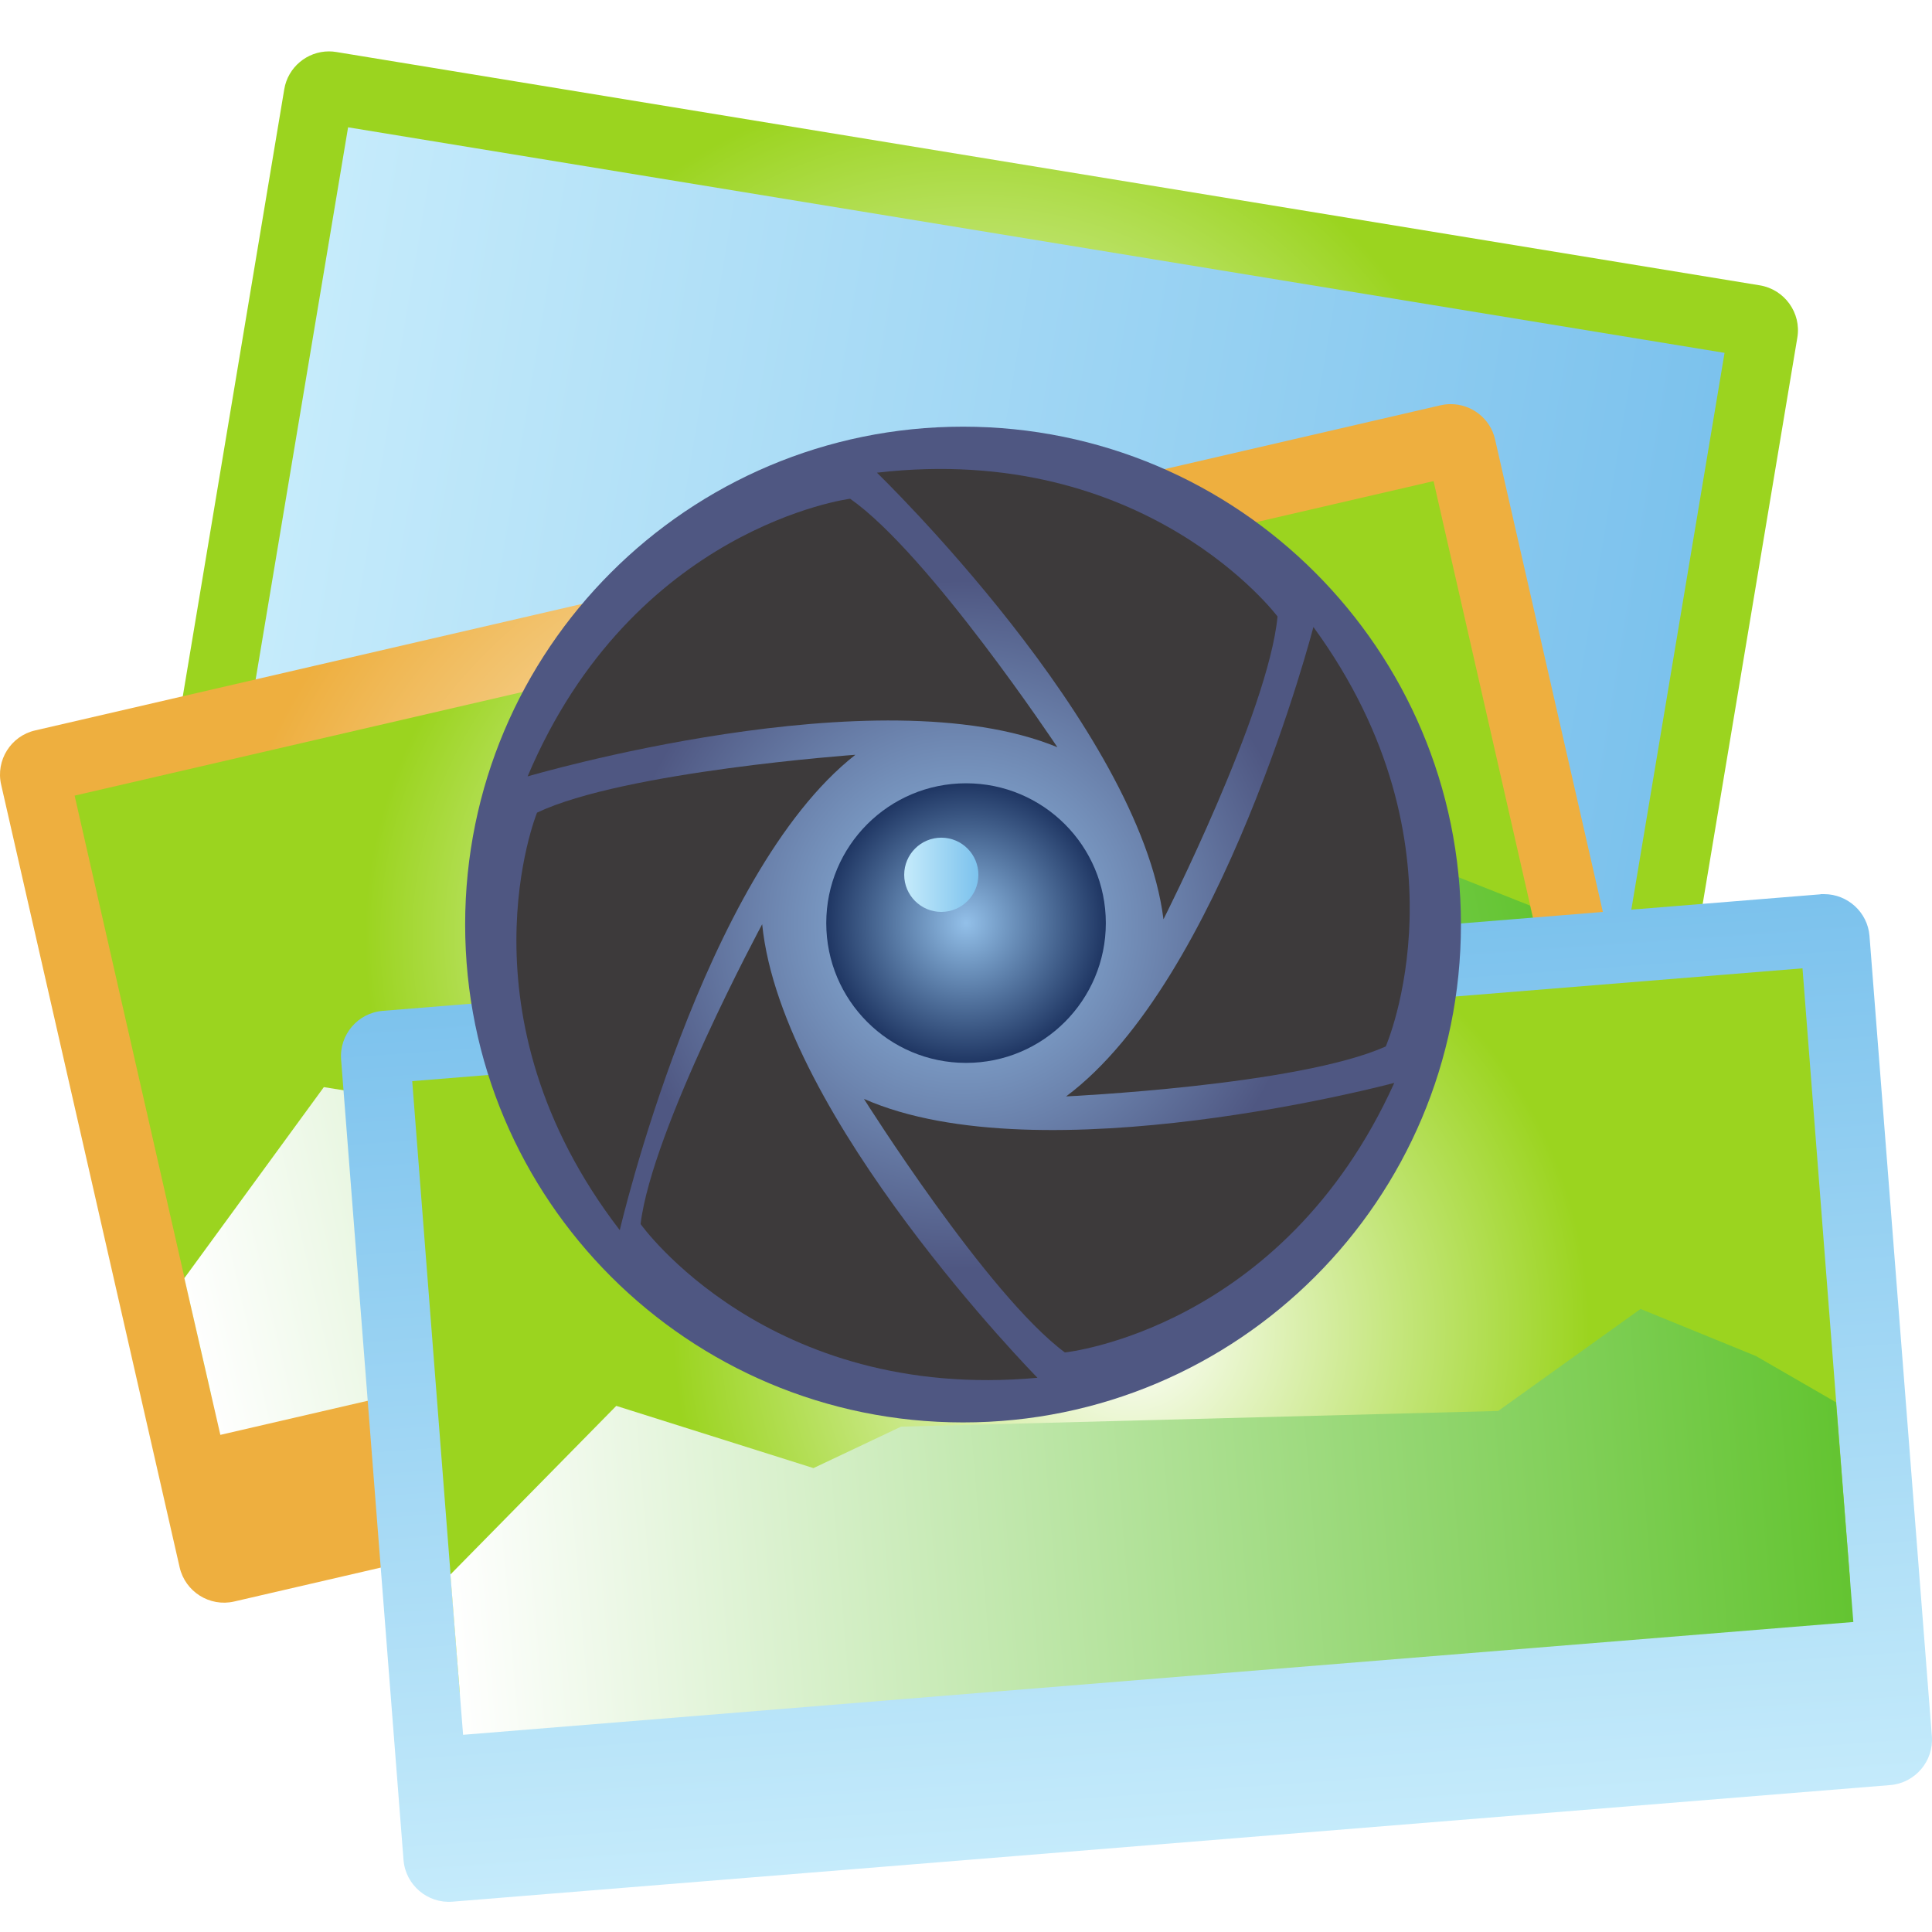
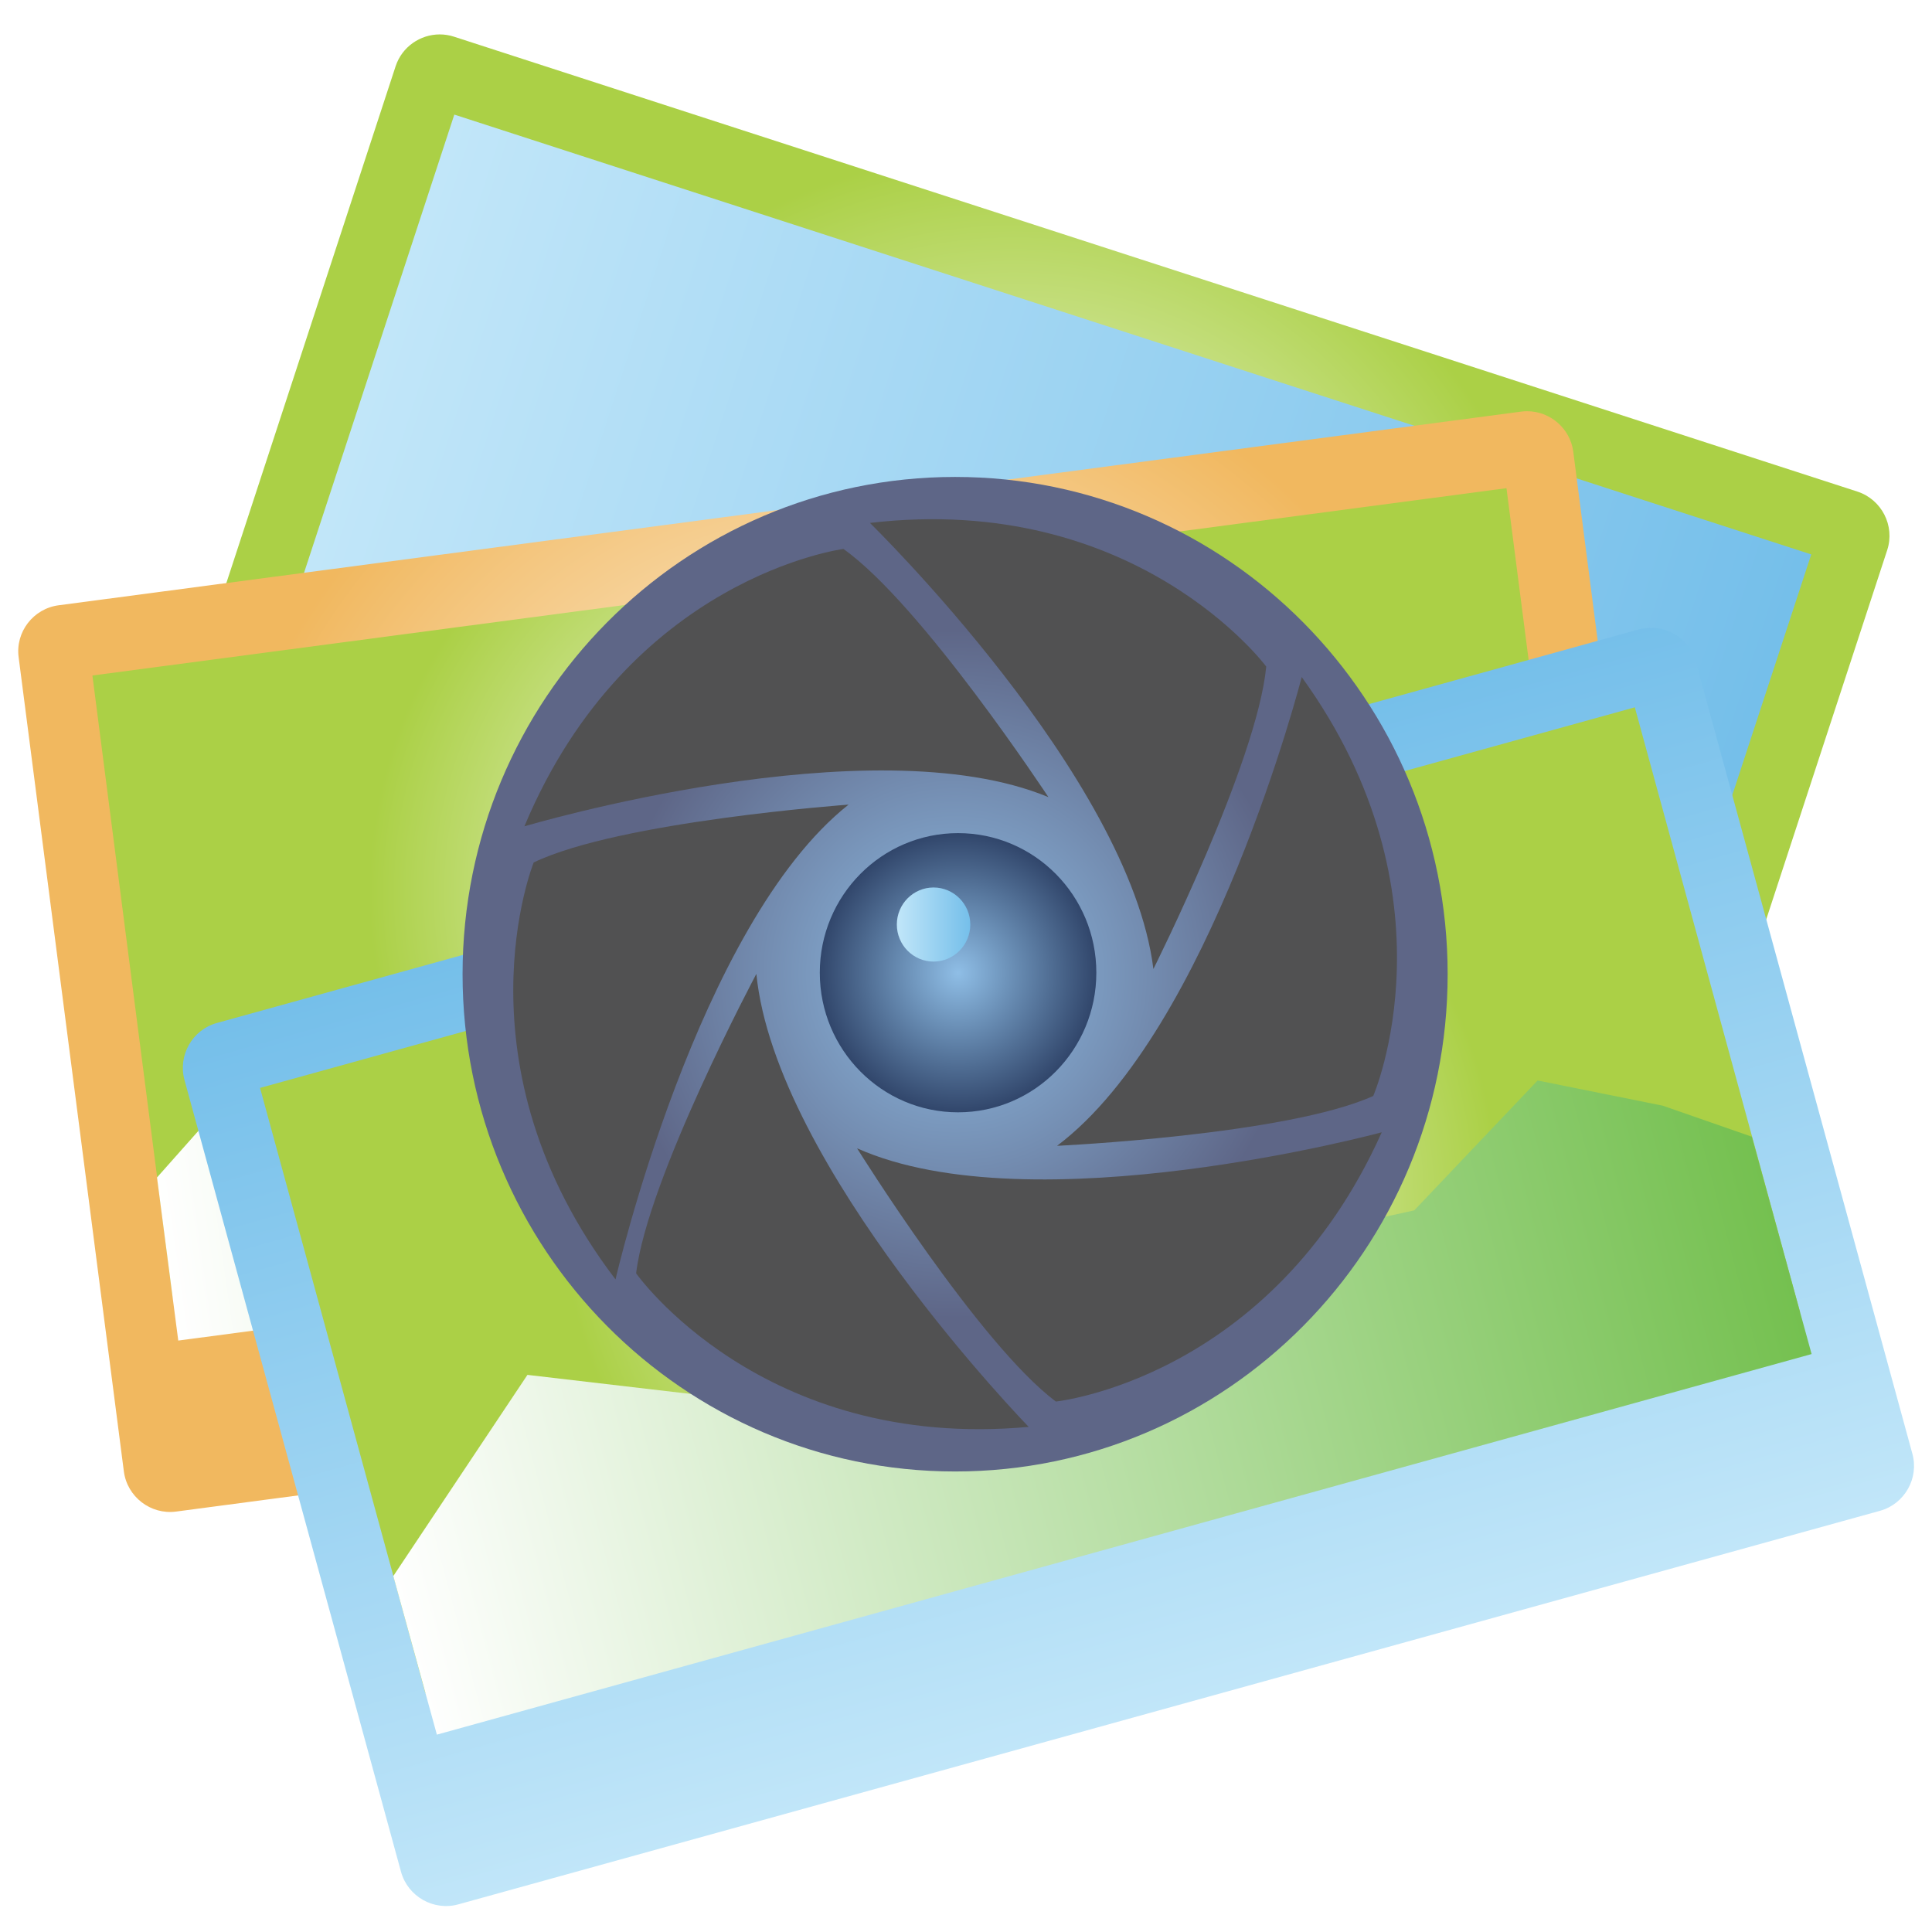
- <svg xmlns="http://www.w3.org/2000/svg" xmlns:xlink="http://www.w3.org/1999/xlink" version="1.1" width="16" height="16" id="svg13625">
-   <defs id="defs13627">
-     <clipPath id="clipPath2900">
-       <path d="m 78.04,1361.25 c 0,-0.414 0.336,-0.75 0.75,-0.75 l 0,0 c 0.414,0 0.749,0.336 0.749,0.75 l 0,0 c 0,0.414 -0.335,0.75 -0.749,0.75 l 0,0 c -0.414,0 -0.75,-0.336 -0.75,-0.75" id="path2902" />
-     </clipPath>
-     <linearGradient x1="0" y1="0" x2="1" y2="0" id="linearGradient2908" gradientUnits="userSpaceOnUse" gradientTransform="matrix(1.5,0,0,-1.5,78.03955,1361.25)" spreadMethod="pad">
-       <stop id="stop2910" style="stop-color:#c5ebfb;stop-opacity:1" offset="0" />
-       <stop id="stop2912" style="stop-color:#7cc2ed;stop-opacity:1" offset="1" />
-     </linearGradient>
-     <clipPath id="clipPath2868">
-       <path d="m 0,1505.001 539.578,0 L 539.578,0 0,0 0,1505.001 z" id="path2870" />
-     </clipPath>
-     <clipPath id="clipPath2848">
-       <path d="m 76.465,1360.274 c 0,-1.559 1.265,-2.825 2.824,-2.825 l 0,0 c 1.561,0 2.825,1.266 2.825,2.825 l 0,0 c 0,1.56 -1.264,2.825 -2.825,2.825 l 0,0 c -1.559,0 -2.824,-1.265 -2.824,-2.825" id="path2850" />
-     </clipPath>
-     <radialGradient cx="0" cy="0" r="1" fx="0" fy="0" id="radialGradient2856" gradientUnits="userSpaceOnUse" gradientTransform="matrix(2.824707,0,0,-2.824707,79.28955,1360.274)" spreadMethod="pad">
-       <stop id="stop2858" style="stop-color:#93c0e9;stop-opacity:1" offset="0" />
-       <stop id="stop2860" style="stop-color:#1f3663;stop-opacity:1" offset="1" />
-     </radialGradient>
-     <clipPath id="clipPath2826">
-       <path d="m 69.168,1360.245 c 0,-5.557 4.505,-10.061 10.061,-10.061 l 0,0 c 5.557,0 10.061,4.504 10.061,10.061 l 0,0 c 0,5.555 -4.504,10.06 -10.061,10.06 l 0,0 c -5.556,0 -10.061,-4.505 -10.061,-10.06" id="path2828" />
-     </clipPath>
-     <radialGradient cx="0" cy="0" r="1" fx="0" fy="0" id="radialGradient2834" gradientUnits="userSpaceOnUse" gradientTransform="matrix(10.06079,0,0,-10.06079,79.229,1360.244)" spreadMethod="pad">
-       <stop id="stop2836" style="stop-color:#93c0e9;stop-opacity:1" offset="0" />
-       <stop id="stop2838" style="stop-color:#4f5782;stop-opacity:1" offset="0.693" />
-       <stop id="stop2840" style="stop-color:#4f5782;stop-opacity:1" offset="1" />
-     </radialGradient>
-     <clipPath id="clipPath2806">
-       <path d="m 92.419,1353.817 -15.164,-0.398 -2.225,-1.053 -5.008,1.58 -4.212,-4.282 0.322,-4.071 35.306,2.865 -0.44,5.579 -2.032,1.174 -2.932,1.197 -3.615,-2.591 z" id="path2808" />
-     </clipPath>
-     <linearGradient x1="0" y1="0" x2="1" y2="0" id="linearGradient2814" gradientUnits="userSpaceOnUse" gradientTransform="matrix(35.31303,2.787781,2.787781,-35.31303,65.79981,1349.794)" spreadMethod="pad">
-       <stop id="stop2816" style="stop-color:#ffffff;stop-opacity:1" offset="0" />
-       <stop id="stop2818" style="stop-color:#63c431;stop-opacity:1" offset="1" />
-     </linearGradient>
-     <clipPath id="clipPath2784">
-       <path d="m 64.84,1362.193 1.207,-15.529 35.306,2.865 -1.206,15.529 -35.307,-2.865 z" id="path2786" />
-     </clipPath>
-     <radialGradient cx="0" cy="0" r="1" fx="0" fy="0" id="radialGradient2792" gradientUnits="userSpaceOnUse" gradientTransform="matrix(13.65602,1.078064,1.078064,-13.65602,83.09668,1355.861)" spreadMethod="pad">
-       <stop id="stop2794" style="stop-color:#ffffff;stop-opacity:1" offset="0" />
-       <stop id="stop2796" style="stop-color:#9bd41f;stop-opacity:1" offset="0.853" />
-       <stop id="stop2798" style="stop-color:#9bd41f;stop-opacity:1" offset="1" />
-     </radialGradient>
-     <clipPath id="clipPath2764">
-       <path d="m 100.606,1366.938 -36.513,-2.96 c -0.634,-0.05 -1.108,-0.607 -1.059,-1.238 l 0,0 1.585,-20.325 c 0.05,-0.633 0.607,-1.11 1.24,-1.06 l 0,0 36.513,2.961 c 0.633,0.05 1.11,0.608 1.06,1.241 l 0,0 -1.584,20.326 c -0.048,0.599 -0.556,1.059 -1.15,1.059 l 0,0 c -0.031,0 -0.062,0 -0.092,0" id="path2766" />
-     </clipPath>
-     <linearGradient x1="0" y1="0" x2="1" y2="0" id="linearGradient2772" gradientUnits="userSpaceOnUse" gradientTransform="matrix(-1.791962,22.69894,22.69894,1.791962,84.12891,1342.797)" spreadMethod="pad">
-       <stop id="stop2774" style="stop-color:#c5ebfb;stop-opacity:1" offset="0" />
-       <stop id="stop2776" style="stop-color:#7cc2ed;stop-opacity:1" offset="1" />
-     </linearGradient>
-     <clipPath id="clipPath2744">
-       <path d="m 78.994,1361.911 -14.943,-2.606 -2.047,-1.367 -5.187,0.832 -3.542,-4.851 0.914,-3.98 34.51,7.986 -1.25,5.455 -2.181,0.865 -3.076,0.757 -3.198,-3.091 z" id="path2746" />
-     </clipPath>
-     <linearGradient x1="0" y1="0" x2="1" y2="0" id="linearGradient2752" gradientUnits="userSpaceOnUse" gradientTransform="matrix(34.52734,7.912811,7.912811,-34.52734,53.24707,1354.045)" spreadMethod="pad">
-       <stop id="stop2754" style="stop-color:#ffffff;stop-opacity:1" offset="0" />
-       <stop id="stop2756" style="stop-color:#63c431;stop-opacity:1" offset="1" />
-     </linearGradient>
-     <clipPath id="clipPath2722">
-       <path d="m 50.488,1366.173 3.46,-15.187 34.51,7.987 -3.459,15.187 -34.511,-7.987 z" id="path2724" />
-     </clipPath>
-     <radialGradient cx="0" cy="0" r="1" fx="0" fy="0" id="radialGradient2730" gradientUnits="userSpaceOnUse" gradientTransform="matrix(13.35196,3.059937,3.059937,-13.35196,69.47363,1362.573)" spreadMethod="pad">
-       <stop id="stop2732" style="stop-color:#ffffff;stop-opacity:1" offset="0" />
-       <stop id="stop2734" style="stop-color:#9bd41f;stop-opacity:1" offset="0.853" />
-       <stop id="stop2736" style="stop-color:#9bd41f;stop-opacity:1" offset="1" />
-     </radialGradient>
-     <clipPath id="clipPath2702">
-       <path d="m 85.178,1376.086 -35.691,-8.257 c -0.619,-0.14 -1.007,-0.761 -0.865,-1.377 l 0,0 4.533,-19.877 c 0.142,-0.62 0.763,-1.01 1.381,-0.869 l 0,0 35.692,8.258 c 0.618,0.142 1.009,0.763 0.866,1.383 l 0,0 -4.534,19.876 c -0.121,0.531 -0.599,0.892 -1.125,0.892 l 0,0 c -0.085,0 -0.171,-0.01 -0.257,-0.029" id="path2704" />
-     </clipPath>
-     <radialGradient cx="0" cy="0" r="1" fx="0" fy="0" id="radialGradient2710" gradientUnits="userSpaceOnUse" gradientTransform="matrix(15.55121,3.56395,3.56395,-15.55121,69.8584,1360.896)" spreadMethod="pad">
-       <stop id="stop2712" style="stop-color:#ffffff;stop-opacity:1" offset="0" />
-       <stop id="stop2714" style="stop-color:#eeaf3f;stop-opacity:1" offset="1" />
-     </radialGradient>
-     <clipPath id="clipPath2682">
-       <path d="m 57.75,1367.401 34.956,-5.727 2.572,15.362 -34.956,5.728 -2.572,-15.363 z" id="path2684" />
-     </clipPath>
-     <linearGradient x1="0" y1="0" x2="1" y2="0" id="linearGradient2690" gradientUnits="userSpaceOnUse" gradientTransform="matrix(34.96487,-5.805618,-5.805618,-34.96487,59.03125,1375.121)" spreadMethod="pad">
-       <stop id="stop2692" style="stop-color:#c5ebfb;stop-opacity:1" offset="0" />
-       <stop id="stop2694" style="stop-color:#7cc2ed;stop-opacity:1" offset="1" />
-     </linearGradient>
-     <clipPath id="clipPath2660">
-       <path d="m 58.701,1383.73 -3.361,-20.109 c -0.103,-0.625 0.322,-1.224 0.948,-1.327 l 0,0 36.151,-5.927 c 0.626,-0.103 1.224,0.324 1.327,0.95 l 0,0 3.361,20.11 c 0.104,0.623 -0.325,1.219 -0.95,1.323 l 0,0 -36.152,5.926 c -0.063,0.011 -0.126,0.016 -0.189,0.016 l 0,0 c -0.553,0 -1.042,-0.401 -1.135,-0.962" id="path2662" />
-     </clipPath>
-     <radialGradient cx="0" cy="0" r="1" fx="0" fy="0" id="radialGradient2668" gradientUnits="userSpaceOnUse" gradientTransform="matrix(15.73892,-2.613312,-2.613312,-15.73892,76.2334,1370.522)" spreadMethod="pad">
-       <stop id="stop2670" style="stop-color:#ffffff;stop-opacity:1" offset="0" />
-       <stop id="stop2672" style="stop-color:#9bd41f;stop-opacity:1" offset="0.853" />
-       <stop id="stop2674" style="stop-color:#9bd41f;stop-opacity:1" offset="1" />
-     </radialGradient>
-     <linearGradient x1="0" y1="0" x2="1" y2="0" id="linearGradient14080" xlink:href="#linearGradient2908" gradientUnits="userSpaceOnUse" gradientTransform="matrix(1.5,0,0,-1.5,78.03955,1361.25)" spreadMethod="pad" />
-     <radialGradient cx="0" cy="0" r="1" fx="0" fy="0" id="radialGradient14082" xlink:href="#radialGradient2856" gradientUnits="userSpaceOnUse" gradientTransform="matrix(2.824707,0,0,-2.824707,79.28955,1360.274)" spreadMethod="pad" />
-     <radialGradient cx="0" cy="0" r="1" fx="0" fy="0" id="radialGradient14084" xlink:href="#radialGradient2834" gradientUnits="userSpaceOnUse" gradientTransform="matrix(10.06079,0,0,-10.06079,79.229,1360.244)" spreadMethod="pad" />
+ <svg xmlns="http://www.w3.org/2000/svg" version="1.1" width="16" height="16" id="svg2" xml:space="preserve">
+   <defs id="defs6">
+     <clipPath id="clipPath16">
+       <path d="M 10.832,48.117 4.486,28.742 C 4.288,28.139 4.62,27.484 5.223,27.286 l 0,0 34.849,-11.294 c 0.603,-0.197 1.258,0.135 1.454,0.738 l 0,0 6.347,19.375 c 0.196,0.601 -0.137,1.254 -0.74,1.451 l 0,0 -34.849,11.296 c -0.118,0.039 -0.238,0.057 -0.356,0.057 l 0,0 c -0.485,0 -0.938,-0.309 -1.096,-0.792" id="path18" />
+     </clipPath>
+     <radialGradient cx="0" cy="0" r="1" fx="0" fy="0" id="radialGradient24" gradientUnits="userSpaceOnUse" gradientTransform="matrix(15.16632,-4.950673,-4.950673,-15.16632,26.17969,32.41992)" spreadMethod="pad">
+       <stop id="stop26" style="stop-color:#ffffff;stop-opacity:1" offset="0" />
+       <stop id="stop28" style="stop-color:#abd046;stop-opacity:1" offset="0.853" />
+       <stop id="stop30" style="stop-color:#abd046;stop-opacity:1" offset="1" />
+     </radialGradient>
+     <clipPath id="clipPath38">
+       <path d="M 7.436,32.117 41.133,21.198 45.986,35.996 12.29,46.918 7.436,32.117 z" id="path40" />
+     </clipPath>
+     <linearGradient x1="0" y1="0" x2="1" y2="0" id="linearGradient46" gradientUnits="userSpaceOnUse" gradientTransform="matrix(33.69339,-10.99838,-10.99838,-33.69339,9.865234,39.55469)" spreadMethod="pad">
+       <stop id="stop48" style="stop-color:#c1e6f9;stop-opacity:1" offset="0" />
+       <stop id="stop50" style="stop-color:#75bfea;stop-opacity:1" offset="1" />
+     </linearGradient>
+     <clipPath id="clipPath58">
+       <path d="M 38.781,39.542 2.464,34.733 C 1.834,34.65 1.388,34.069 1.471,33.443 l 0,0 2.613,-20.218 c 0.082,-0.63 0.663,-1.079 1.293,-0.998 l 0,0 36.316,4.81 c 0.629,0.084 1.079,0.664 0.995,1.294 l 0,0 -2.612,20.22 c -0.077,0.577 -0.576,1.001 -1.147,1.001 l 0,0 c -0.049,0 -0.098,-0.003 -0.148,-0.01" id="path60" />
+     </clipPath>
+     <radialGradient cx="0" cy="0" r="1" fx="0" fy="0" id="radialGradient66" gradientUnits="userSpaceOnUse" gradientTransform="matrix(15.82116,2.061202,2.061202,-15.82116,22.08008,25.88525)" spreadMethod="pad">
+       <stop id="stop68" style="stop-color:#ffffff;stop-opacity:1" offset="0" />
+       <stop id="stop70" style="stop-color:#f1b85f;stop-opacity:1" offset="1" />
+     </radialGradient>
+     <clipPath id="clipPath78">
+       <path d="M 3.303,32.989 5.296,17.541 40.41,22.193 38.418,37.641 3.303,32.989 z" id="path80" />
+     </clipPath>
+     <radialGradient cx="0" cy="0" r="1" fx="0" fy="0" id="radialGradient86" gradientUnits="userSpaceOnUse" gradientTransform="matrix(13.58344,1.769668,1.769668,-13.58344,21.85645,27.59082)" spreadMethod="pad">
+       <stop id="stop88" style="stop-color:#ffffff;stop-opacity:1" offset="0" />
+       <stop id="stop90" style="stop-color:#abd046;stop-opacity:1" offset="0.853" />
+       <stop id="stop92" style="stop-color:#abd046;stop-opacity:1" offset="1" />
+     </radialGradient>
+     <clipPath id="clipPath100">
+       <path d="m 31.271,26.023 -15.124,-1.168 -2.169,-1.163 -5.083,1.322 -3.988,-4.49 0.528,-4.05 35.114,4.652 -0.723,5.551 -2.085,1.069 -2.993,1.048 -3.477,-2.771 z" id="path102" />
+     </clipPath>
+     <linearGradient x1="0" y1="0" x2="1" y2="0" id="linearGradient108" gradientUnits="userSpaceOnUse" gradientTransform="matrix(35.12497,4.576128,4.576128,-35.12497,4.889648,20.65332)" spreadMethod="pad">
+       <stop id="stop110" style="stop-color:#ffffff;stop-opacity:1" offset="0" />
+       <stop id="stop112" style="stop-color:#74c04f;stop-opacity:1" offset="1" />
+     </linearGradient>
+     <clipPath id="clipPath120">
+       <path d="M 41.702,34.133 6.396,24.361 C 5.784,24.194 5.423,23.556 5.589,22.946 l 0,0 5.378,-19.665 C 11.136,2.67 11.773,2.306 12.384,2.472 l 0,0 35.307,9.774 c 0.612,0.168 0.975,0.807 0.806,1.419 l 0,0 -5.377,19.664 c -0.14,0.509 -0.606,0.845 -1.113,0.845 l 0,0 c -0.101,0 -0.204,-0.014 -0.305,-0.041" id="path122" />
+     </clipPath>
+     <linearGradient x1="0" y1="0" x2="1" y2="0" id="linearGradient128" gradientUnits="userSpaceOnUse" gradientTransform="matrix(-6.027613,21.95854,21.95854,6.027613,30.05762,7.324219)" spreadMethod="pad">
+       <stop id="stop130" style="stop-color:#c1e6f9;stop-opacity:1" offset="0" />
+       <stop id="stop132" style="stop-color:#75bfea;stop-opacity:1" offset="1" />
+     </linearGradient>
+     <clipPath id="clipPath140">
+       <path d="M 7.466,22.748 11.57,7.723 45.709,17.175 41.605,32.199 7.466,22.748 z" id="path142" />
+     </clipPath>
+     <radialGradient cx="0" cy="0" r="1" fx="0" fy="0" id="radialGradient148" gradientUnits="userSpaceOnUse" gradientTransform="matrix(13.20976,3.626074,3.626074,-13.20976,26.58789,19.96094)" spreadMethod="pad">
+       <stop id="stop150" style="stop-color:#ffffff;stop-opacity:1" offset="0" />
+       <stop id="stop152" style="stop-color:#abd046;stop-opacity:1" offset="0.853" />
+       <stop id="stop154" style="stop-color:#abd046;stop-opacity:1" offset="1" />
+     </radialGradient>
+     <clipPath id="clipPath162">
+       <path d="m 36.128,19.707 -14.818,-3.242 -1.988,-1.452 -5.216,0.609 -3.331,-4.996 1.082,-3.938 34.138,9.451 -1.484,5.397 -2.214,0.771 -3.106,0.625 -3.063,-3.225 z" id="path164" />
+     </clipPath>
+     <linearGradient x1="0" y1="0" x2="1" y2="0" id="linearGradient170" gradientUnits="userSpaceOnUse" gradientTransform="matrix(34.15826,9.376429,9.376429,-34.15826,10.74023,10.75195)" spreadMethod="pad">
+       <stop id="stop172" style="stop-color:#ffffff;stop-opacity:1" offset="0" />
+       <stop id="stop174" style="stop-color:#74c04f;stop-opacity:1" offset="1" />
+     </linearGradient>
+     <clipPath id="clipPath182">
+       <path d="m 12.495,25.573 c 0,-6.821 5.477,-12.35 12.231,-12.35 l 0,0 c 6.755,0 12.231,5.529 12.231,12.35 l 0,0 c 0,6.818 -5.476,12.347 -12.231,12.347 l 0,0 c -6.754,0 -12.231,-5.529 -12.231,-12.347" id="path184" />
+     </clipPath>
+     <radialGradient cx="0" cy="0" r="1" fx="0" fy="0" id="radialGradient190" gradientUnits="userSpaceOnUse" gradientTransform="matrix(12.2309,0,0,-12.34861,24.72607,25.57031)" spreadMethod="pad">
+       <stop id="stop192" style="stop-color:#8fbee6;stop-opacity:1" offset="0" />
+       <stop id="stop194" style="stop-color:#5e6687;stop-opacity:1" offset="0.693" />
+       <stop id="stop196" style="stop-color:#5e6687;stop-opacity:1" offset="1" />
+     </radialGradient>
+     <clipPath id="clipPath204">
+       <path d="m 21.366,25.609 c 0,-1.915 1.538,-3.467 3.433,-3.467 l 0,0 c 1.898,0 3.434,1.552 3.434,3.467 l 0,0 c 0,1.915 -1.536,3.466 -3.434,3.466 l 0,0 c -1.895,0 -3.433,-1.551 -3.433,-3.466" id="path206" />
+     </clipPath>
+     <radialGradient cx="0" cy="0" r="1" fx="0" fy="0" id="radialGradient212" gradientUnits="userSpaceOnUse" gradientTransform="matrix(3.433402,0,0,-3.466446,24.80029,25.60742)" spreadMethod="pad">
+       <stop id="stop214" style="stop-color:#8fbee6;stop-opacity:1" offset="0" />
+       <stop id="stop216" style="stop-color:#31466b;stop-opacity:1" offset="1" />
+     </radialGradient>
+     <clipPath id="clipPath224">
+       <path d="M 0,50 50,50 50,0 0,0 0,50 z" id="path226" />
+     </clipPath>
+     <clipPath id="clipPath256">
+       <path d="m 23.279,26.806 c 0,-0.509 0.408,-0.921 0.912,-0.921 l 0,0 c 0.503,0 0.912,0.412 0.912,0.921 l 0,0 c 0,0.507 -0.409,0.919 -0.912,0.919 l 0,0 c -0.504,0 -0.912,-0.412 -0.912,-0.919" id="path258" />
+     </clipPath>
+     <linearGradient x1="0" y1="0" x2="1" y2="0" id="linearGradient264" gradientUnits="userSpaceOnUse" gradientTransform="matrix(1.823242,0,0,-1.823242,23.2793,26.80518)" spreadMethod="pad">
+       <stop id="stop266" style="stop-color:#c1e6f9;stop-opacity:1" offset="0" />
+       <stop id="stop268" style="stop-color:#75bfea;stop-opacity:1" offset="1" />
+     </linearGradient>
  </defs>
-   <g transform="translate(-342.7232,-544.9501)" id="layer1">
-     <g transform="matrix(0.3261036,0,0,-0.3261036,325.9347,996.9287)" id="g2656">
-       <g clip-path="url(#clipPath2660)" id="g2658">
-         <g id="g2664">
-           <g id="g2666">
-             <path d="m 58.701,1383.73 -3.361,-20.109 c -0.103,-0.625 0.322,-1.224 0.948,-1.327 l 0,0 36.151,-5.927 c 0.626,-0.103 1.224,0.324 1.327,0.95 l 0,0 3.361,20.11 c 0.104,0.623 -0.325,1.219 -0.95,1.323 l 0,0 -36.152,5.926 c -0.063,0.011 -0.126,0.016 -0.189,0.016 l 0,0 c -0.553,0 -1.042,-0.401 -1.135,-0.962" id="path2676" style="fill:url(#radialGradient2668);stroke:none" />
-           </g>
-         </g>
-       </g>
-     </g>
-     <g transform="matrix(0.3261036,0,0,-0.3261036,325.9347,996.9287)" id="g2678">
-       <g clip-path="url(#clipPath2682)" id="g2680">
-         <g id="g2686">
-           <g id="g2688">
-             <path d="m 57.75,1367.401 34.956,-5.727 2.572,15.362 -34.956,5.728 -2.572,-15.363 z" id="path2696" style="fill:url(#linearGradient2690);stroke:none" />
-           </g>
-         </g>
-       </g>
-     </g>
-     <g transform="matrix(0.3261036,0,0,-0.3261036,326.8769,997.053)" id="g2698">
-       <g clip-path="url(#clipPath2702)" id="g2700">
-         <g id="g2706">
-           <g id="g2708">
-             <path d="m 85.178,1376.086 -35.691,-8.257 c -0.619,-0.14 -1.007,-0.761 -0.865,-1.377 l 0,0 4.533,-19.877 c 0.142,-0.62 0.763,-1.01 1.381,-0.869 l 0,0 35.692,8.258 c 0.618,0.142 1.009,0.763 0.866,1.383 l 0,0 -4.534,19.876 c -0.121,0.531 -0.599,0.892 -1.125,0.892 l 0,0 c -0.085,0 -0.171,-0.01 -0.257,-0.029" id="path2716" style="fill:url(#radialGradient2710);stroke:none" />
-           </g>
-         </g>
-       </g>
-     </g>
-     <g transform="matrix(0.3261036,0,0,-0.3261036,326.8769,997.053)" id="g2718">
-       <g clip-path="url(#clipPath2722)" id="g2720">
-         <g id="g2726">
-           <g id="g2728">
-             <path d="m 50.488,1366.173 3.46,-15.187 34.51,7.987 -3.459,15.187 -34.511,-7.987 z" id="path2738" style="fill:url(#radialGradient2730);stroke:none" />
-           </g>
-         </g>
-       </g>
-     </g>
-     <g transform="matrix(0.3261036,0,0,-0.3261036,326.8769,997.053)" id="g2740">
-       <g clip-path="url(#clipPath2744)" id="g2742">
-         <g id="g2748">
-           <g id="g2750">
-             <path d="m 78.994,1361.911 -14.943,-2.606 -2.047,-1.367 -5.187,0.832 -3.542,-4.851 0.914,-3.98 34.51,7.986 -1.25,5.455 -2.181,0.865 -3.076,0.757 -3.198,-3.091 z" id="path2758" style="fill:url(#linearGradient2752);stroke:none" />
-           </g>
-         </g>
-       </g>
-     </g>
-     <g transform="matrix(0.3261036,0,0,-0.3261036,324.9925,998.1197)" id="g2760">
-       <g clip-path="url(#clipPath2764)" id="g2762">
-         <g id="g2768">
-           <g id="g2770">
-             <path d="m 100.606,1366.938 -36.513,-2.96 c -0.634,-0.05 -1.108,-0.607 -1.059,-1.238 l 0,0 1.585,-20.325 c 0.05,-0.633 0.607,-1.11 1.24,-1.06 l 0,0 36.513,2.961 c 0.633,0.05 1.11,0.608 1.06,1.241 l 0,0 -1.584,20.326 c -0.048,0.599 -0.556,1.059 -1.15,1.059 l 0,0 c -0.031,0 -0.062,0 -0.092,0" id="path2778" style="fill:url(#linearGradient2772);stroke:none" />
-           </g>
-         </g>
-       </g>
-     </g>
-     <g transform="matrix(0.3261036,0,0,-0.3261036,324.9925,998.1197)" id="g2780">
-       <g clip-path="url(#clipPath2784)" id="g2782">
-         <g id="g2788">
-           <g id="g2790">
-             <path d="m 64.84,1362.193 1.207,-15.529 35.306,2.865 -1.206,15.529 -35.307,-2.865 z" id="path2800" style="fill:url(#radialGradient2792);stroke:none" />
-           </g>
-         </g>
-       </g>
-     </g>
-     <g transform="matrix(0.3261036,0,0,-0.3261036,324.9925,998.1197)" id="g2802">
-       <g clip-path="url(#clipPath2806)" id="g2804">
-         <g id="g2810">
-           <g id="g2812">
-             <path d="m 92.419,1353.817 -15.164,-0.398 -2.225,-1.053 -5.008,1.58 -4.212,-4.282 0.322,-4.071 35.306,2.865 -0.44,5.579 -2.032,1.174 -2.932,1.197 -3.615,-2.591 z" id="path2820" style="fill:url(#linearGradient2814);stroke:none" />
-           </g>
-         </g>
-       </g>
-     </g>
-     <g transform="matrix(0.4098404,0,0,-0.4098404,318.2275,1110.09)" id="g2822">
-       <g clip-path="url(#clipPath2826)" id="g2824">
-         <g id="g2830">
-           <g id="g2832">
-             <path d="m 69.168,1360.245 c 0,-5.557 4.505,-10.061 10.061,-10.061 l 0,0 c 5.557,0 10.061,4.504 10.061,10.061 l 0,0 c 0,5.555 -4.504,10.06 -10.061,10.06 l 0,0 c -5.556,0 -10.061,-4.505 -10.061,-10.06" id="path2842" style="fill:url(#radialGradient14084);stroke:none" />
-           </g>
-         </g>
-       </g>
-     </g>
-     <g transform="matrix(0.4098404,0,0,-0.4098404,318.2275,1110.09)" id="g2844">
-       <g clip-path="url(#clipPath2848)" id="g2846">
-         <g id="g2852">
-           <g id="g2854">
-             <path d="m 76.465,1360.274 c 0,-1.559 1.265,-2.825 2.824,-2.825 l 0,0 c 1.561,0 2.825,1.266 2.825,2.825 l 0,0 c 0,1.56 -1.264,2.825 -2.825,2.825 l 0,0 c -1.559,0 -2.824,-1.265 -2.824,-2.825" id="path2862" style="fill:url(#radialGradient14082);stroke:none" />
-           </g>
-         </g>
-       </g>
-     </g>
-     <g transform="matrix(0.4098404,0,0,-0.4098404,318.2275,1110.09)" id="g2864">
-       <g clip-path="url(#clipPath2868)" id="g2866">
-         <g transform="translate(70.6206,1362.506)" id="g2872">
-           <path d="m 0,0 c 0,0 -1.669,-4.093 1.672,-8.437 0,0 1.671,7.184 4.761,9.606 C 6.433,1.169 1.755,0.835 0,0" id="path2874" style="fill:#3d3a3b;fill-opacity:1;fill-rule:nonzero;stroke:none" />
-         </g>
-         <g transform="translate(76.9473,1368.849)" id="g2876">
-           <path d="m 0,0 c 0,0 -4.384,-0.563 -6.517,-5.611 0,0 7.074,2.086 10.705,0.59 0,0 -2.596,3.906 -4.188,5.021" id="path2878" style="fill:#3d3a3b;fill-opacity:1;fill-rule:nonzero;stroke:none" />
-         </g>
-         <g transform="translate(85.584,1366.469)" id="g2880">
-           <path d="m 0,0 c 0,0 -2.65,3.538 -8.095,2.906 0,0 5.302,-5.127 5.79,-9.024 0,0 2.119,4.184 2.305,6.118" id="path2882" style="fill:#3d3a3b;fill-opacity:1;fill-rule:nonzero;stroke:none" />
-         </g>
-         <g transform="translate(87.7705,1357.781)" id="g2884">
-           <path d="m 0,0 c 0,0 1.772,4.05 -1.462,8.476 0,0 -1.848,-7.14 -4.997,-9.485 0,0 4.684,0.217 6.459,1.009" id="path2886" style="fill:#3d3a3b;fill-opacity:1;fill-rule:nonzero;stroke:none" />
-         </g>
-         <g transform="translate(81.2871,1351.598)" id="g2888">
-           <path d="m 0,0 c 0,0 4.396,0.454 6.656,5.447 0,0 -7.125,-1.909 -10.717,-0.323 0,0 2.498,-3.969 4.061,-5.124" id="path2890" style="fill:#3d3a3b;fill-opacity:1;fill-rule:nonzero;stroke:none" />
-         </g>
-         <g transform="translate(72.7129,1354.193)" id="g2892">
-           <path d="m 0,0 c 0,0 2.562,-3.603 8.02,-3.107 0,0 -5.173,5.258 -5.563,9.165 C 2.457,6.058 0.234,1.928 0,0" id="path2894" style="fill:#3d3a3b;fill-opacity:1;fill-rule:nonzero;stroke:none" />
-         </g>
-       </g>
-     </g>
-     <g transform="matrix(0.4098404,0,0,-0.4098404,318.2275,1110.09)" id="g2896">
-       <g clip-path="url(#clipPath2900)" id="g2898">
-         <g id="g2904">
-           <g id="g2906">
-             <path d="m 78.04,1361.25 c 0,-0.414 0.336,-0.75 0.75,-0.75 l 0,0 c 0.414,0 0.749,0.336 0.749,0.75 l 0,0 c 0,0.414 -0.335,0.75 -0.749,0.75 l 0,0 c -0.414,0 -0.75,-0.336 -0.75,-0.75" id="path2914" style="fill:url(#linearGradient14080);stroke:none" />
+   <g transform="matrix(1.25,0,0,-1.25,0,16)" id="g10">
+     <g transform="matrix(0.2667977,0,0,0.2667977,-0.2690074,-0.4768106)" id="g12">
+       <g clip-path="url(#clipPath16)" id="g14">
+         <g id="g20">
+           <g id="g22">
+             <path d="M 10.832,48.117 4.486,28.742 C 4.288,28.139 4.62,27.484 5.223,27.286 l 0,0 34.849,-11.294 c 0.603,-0.197 1.258,0.135 1.454,0.738 l 0,0 6.347,19.375 c 0.196,0.601 -0.137,1.254 -0.74,1.451 l 0,0 -34.849,11.296 c -0.118,0.039 -0.238,0.057 -0.356,0.057 l 0,0 c -0.485,0 -0.938,-0.309 -1.096,-0.792" id="path32" style="fill:url(#radialGradient24);stroke:none" />
+           </g>
+         </g>
+       </g>
+     </g>
+     <g transform="matrix(0.2667977,0,0,0.2667977,-0.2690074,-0.4768106)" id="g34">
+       <g clip-path="url(#clipPath38)" id="g36">
+         <g id="g42">
+           <g id="g44">
+             <path d="M 7.436,32.117 41.133,21.198 45.986,35.996 12.29,46.918 7.436,32.117 z" id="path52" style="fill:url(#linearGradient46);stroke:none" />
+           </g>
+         </g>
+       </g>
+     </g>
+     <g transform="matrix(0.2667977,0,0,0.2667977,-0.2690074,-0.4768106)" id="g54">
+       <g clip-path="url(#clipPath58)" id="g56">
+         <g id="g62">
+           <g id="g64">
+             <path d="M 38.781,39.542 2.464,34.733 C 1.834,34.65 1.388,34.069 1.471,33.443 l 0,0 2.613,-20.218 c 0.082,-0.63 0.663,-1.079 1.293,-0.998 l 0,0 36.316,4.81 c 0.629,0.084 1.079,0.664 0.995,1.294 l 0,0 -2.612,20.22 c -0.077,0.577 -0.576,1.001 -1.147,1.001 l 0,0 c -0.049,0 -0.098,-0.003 -0.148,-0.01" id="path72" style="fill:url(#radialGradient66);stroke:none" />
+           </g>
+         </g>
+       </g>
+     </g>
+     <g transform="matrix(0.2667977,0,0,0.2667977,-0.2690074,-0.4768106)" id="g74">
+       <g clip-path="url(#clipPath78)" id="g76">
+         <g id="g82">
+           <g id="g84">
+             <path d="M 3.303,32.989 5.296,17.541 40.41,22.193 38.418,37.641 3.303,32.989 z" id="path94" style="fill:url(#radialGradient86);stroke:none" />
+           </g>
+         </g>
+       </g>
+     </g>
+     <g transform="matrix(0.2667977,0,0,0.2667977,-0.2690074,-0.4768106)" id="g96">
+       <g clip-path="url(#clipPath100)" id="g98">
+         <g id="g104">
+           <g id="g106">
+             <path d="m 31.271,26.023 -15.124,-1.168 -2.169,-1.163 -5.083,1.322 -3.988,-4.49 0.528,-4.05 35.114,4.652 -0.723,5.551 -2.085,1.069 -2.993,1.048 -3.477,-2.771 z" id="path114" style="fill:url(#linearGradient108);stroke:none" />
+           </g>
+         </g>
+       </g>
+     </g>
+     <g transform="matrix(0.2667977,0,0,0.2667977,-0.2690074,-0.4768106)" id="g116">
+       <g clip-path="url(#clipPath120)" id="g118">
+         <g id="g124">
+           <g id="g126">
+             <path d="M 41.702,34.133 6.396,24.361 C 5.784,24.194 5.423,23.556 5.589,22.946 l 0,0 5.378,-19.665 C 11.136,2.67 11.773,2.306 12.384,2.472 l 0,0 35.307,9.774 c 0.612,0.168 0.975,0.807 0.806,1.419 l 0,0 -5.377,19.664 c -0.14,0.509 -0.606,0.845 -1.113,0.845 l 0,0 c -0.101,0 -0.204,-0.014 -0.305,-0.041" id="path134" style="fill:url(#linearGradient128);stroke:none" />
+           </g>
+         </g>
+       </g>
+     </g>
+     <g transform="matrix(0.2667977,0,0,0.2667977,-0.2690074,-0.4768106)" id="g136">
+       <g clip-path="url(#clipPath140)" id="g138">
+         <g id="g144">
+           <g id="g146">
+             <path d="M 7.466,22.748 11.57,7.723 45.709,17.175 41.605,32.199 7.466,22.748 z" id="path156" style="fill:url(#radialGradient148);stroke:none" />
+           </g>
+         </g>
+       </g>
+     </g>
+     <g transform="matrix(0.2667977,0,0,0.2667977,-0.2690074,-0.4768106)" id="g158">
+       <g clip-path="url(#clipPath162)" id="g160">
+         <g id="g166">
+           <g id="g168">
+             <path d="m 36.128,19.707 -14.818,-3.242 -1.988,-1.452 -5.216,0.609 -3.331,-4.996 1.082,-3.938 34.138,9.451 -1.484,5.397 -2.214,0.771 -3.106,0.625 -3.063,-3.225 z" id="path176" style="fill:url(#linearGradient170);stroke:none" />
+           </g>
+         </g>
+       </g>
+     </g>
+     <g transform="matrix(0.2667977,0,0,0.2667977,-0.2690074,-0.4768106)" id="g178">
+       <g clip-path="url(#clipPath182)" id="g180">
+         <g id="g186">
+           <g id="g188">
+             <path d="m 12.495,25.573 c 0,-6.821 5.477,-12.35 12.231,-12.35 l 0,0 c 6.755,0 12.231,5.529 12.231,12.35 l 0,0 c 0,6.818 -5.476,12.347 -12.231,12.347 l 0,0 c -6.754,0 -12.231,-5.529 -12.231,-12.347" id="path198" style="fill:url(#radialGradient190);stroke:none" />
+           </g>
+         </g>
+       </g>
+     </g>
+     <g transform="matrix(0.2667977,0,0,0.2667977,-0.2690074,-0.4768106)" id="g200">
+       <g clip-path="url(#clipPath204)" id="g202">
+         <g id="g208">
+           <g id="g210">
+             <path d="m 21.366,25.609 c 0,-1.915 1.538,-3.467 3.433,-3.467 l 0,0 c 1.898,0 3.434,1.552 3.434,3.467 l 0,0 c 0,1.915 -1.536,3.466 -3.434,3.466 l 0,0 c -1.895,0 -3.433,-1.551 -3.433,-3.466" id="path218" style="fill:url(#radialGradient212);stroke:none" />
+           </g>
+         </g>
+       </g>
+     </g>
+     <g transform="matrix(0.2667977,0,0,0.2667977,-0.2690074,-0.4768106)" id="g220">
+       <g clip-path="url(#clipPath224)" id="g222">
+         <g transform="translate(14.2612,28.3467)" id="g228">
+           <path d="m 0,0 c 0,0 -2.03,-5.023 2.032,-10.354 0,0 2.031,8.816 5.787,11.79 C 7.819,1.436 2.134,1.025 0,0" id="path230" style="fill:#515152;fill-opacity:1;fill-rule:nonzero;stroke:none" />
+         </g>
+         <g transform="translate(21.9521,36.1318)" id="g232">
+           <path d="m 0,0 c 0,0 -5.33,-0.692 -7.922,-6.888 0,0 8.599,2.561 13.013,0.725 0,0 -3.155,4.794 -5.091,6.163" id="path234" style="fill:#515152;fill-opacity:1;fill-rule:nonzero;stroke:none" />
+         </g>
+         <g transform="translate(32.4521,33.2109)" id="g236">
+           <path d="m 0,0 c 0,0 -3.223,4.342 -9.841,3.567 0,0 6.445,-6.293 7.039,-11.077 0,0 2.576,5.136 2.802,7.51" id="path238" style="fill:#515152;fill-opacity:1;fill-rule:nonzero;stroke:none" />
+         </g>
+         <g transform="translate(35.1094,22.5479)" id="g240">
+           <path d="m 0,0 c 0,0 2.155,4.971 -1.776,10.403 0,0 -2.247,-8.762 -6.076,-11.641 0,0 5.694,0.266 7.852,1.238" id="path242" style="fill:#515152;fill-opacity:1;fill-rule:nonzero;stroke:none" />
+         </g>
+         <g transform="translate(27.2285,14.96)" id="g244">
+           <path d="m 0,0 c 0,0 5.345,0.556 8.092,6.686 0,0 -8.662,-2.345 -13.029,-0.398 0,0 3.037,-4.871 4.937,-6.288" id="path246" style="fill:#515152;fill-opacity:1;fill-rule:nonzero;stroke:none" />
+         </g>
+         <g transform="translate(16.8047,18.1436)" id="g248">
+           <path d="m 0,0 c 0,0 3.114,-4.422 9.749,-3.813 0,0 -6.288,6.454 -6.763,11.249 C 2.986,7.436 0.285,2.367 0,0" id="path250" style="fill:#515152;fill-opacity:1;fill-rule:nonzero;stroke:none" />
+         </g>
+       </g>
+     </g>
+     <g transform="matrix(0.2667977,0,0,0.2667977,-0.2690074,-0.4768106)" id="g252">
+       <g clip-path="url(#clipPath256)" id="g254">
+         <g id="g260">
+           <g id="g262">
+             <path d="m 23.279,26.806 c 0,-0.509 0.408,-0.921 0.912,-0.921 l 0,0 c 0.503,0 0.912,0.412 0.912,0.921 l 0,0 c 0,0.507 -0.409,0.919 -0.912,0.919 l 0,0 c -0.504,0 -0.912,-0.412 -0.912,-0.919" id="path270" style="fill:url(#linearGradient264);stroke:none" />
          </g>
        </g>
      </g>
    </g>
  </g>
</svg>
